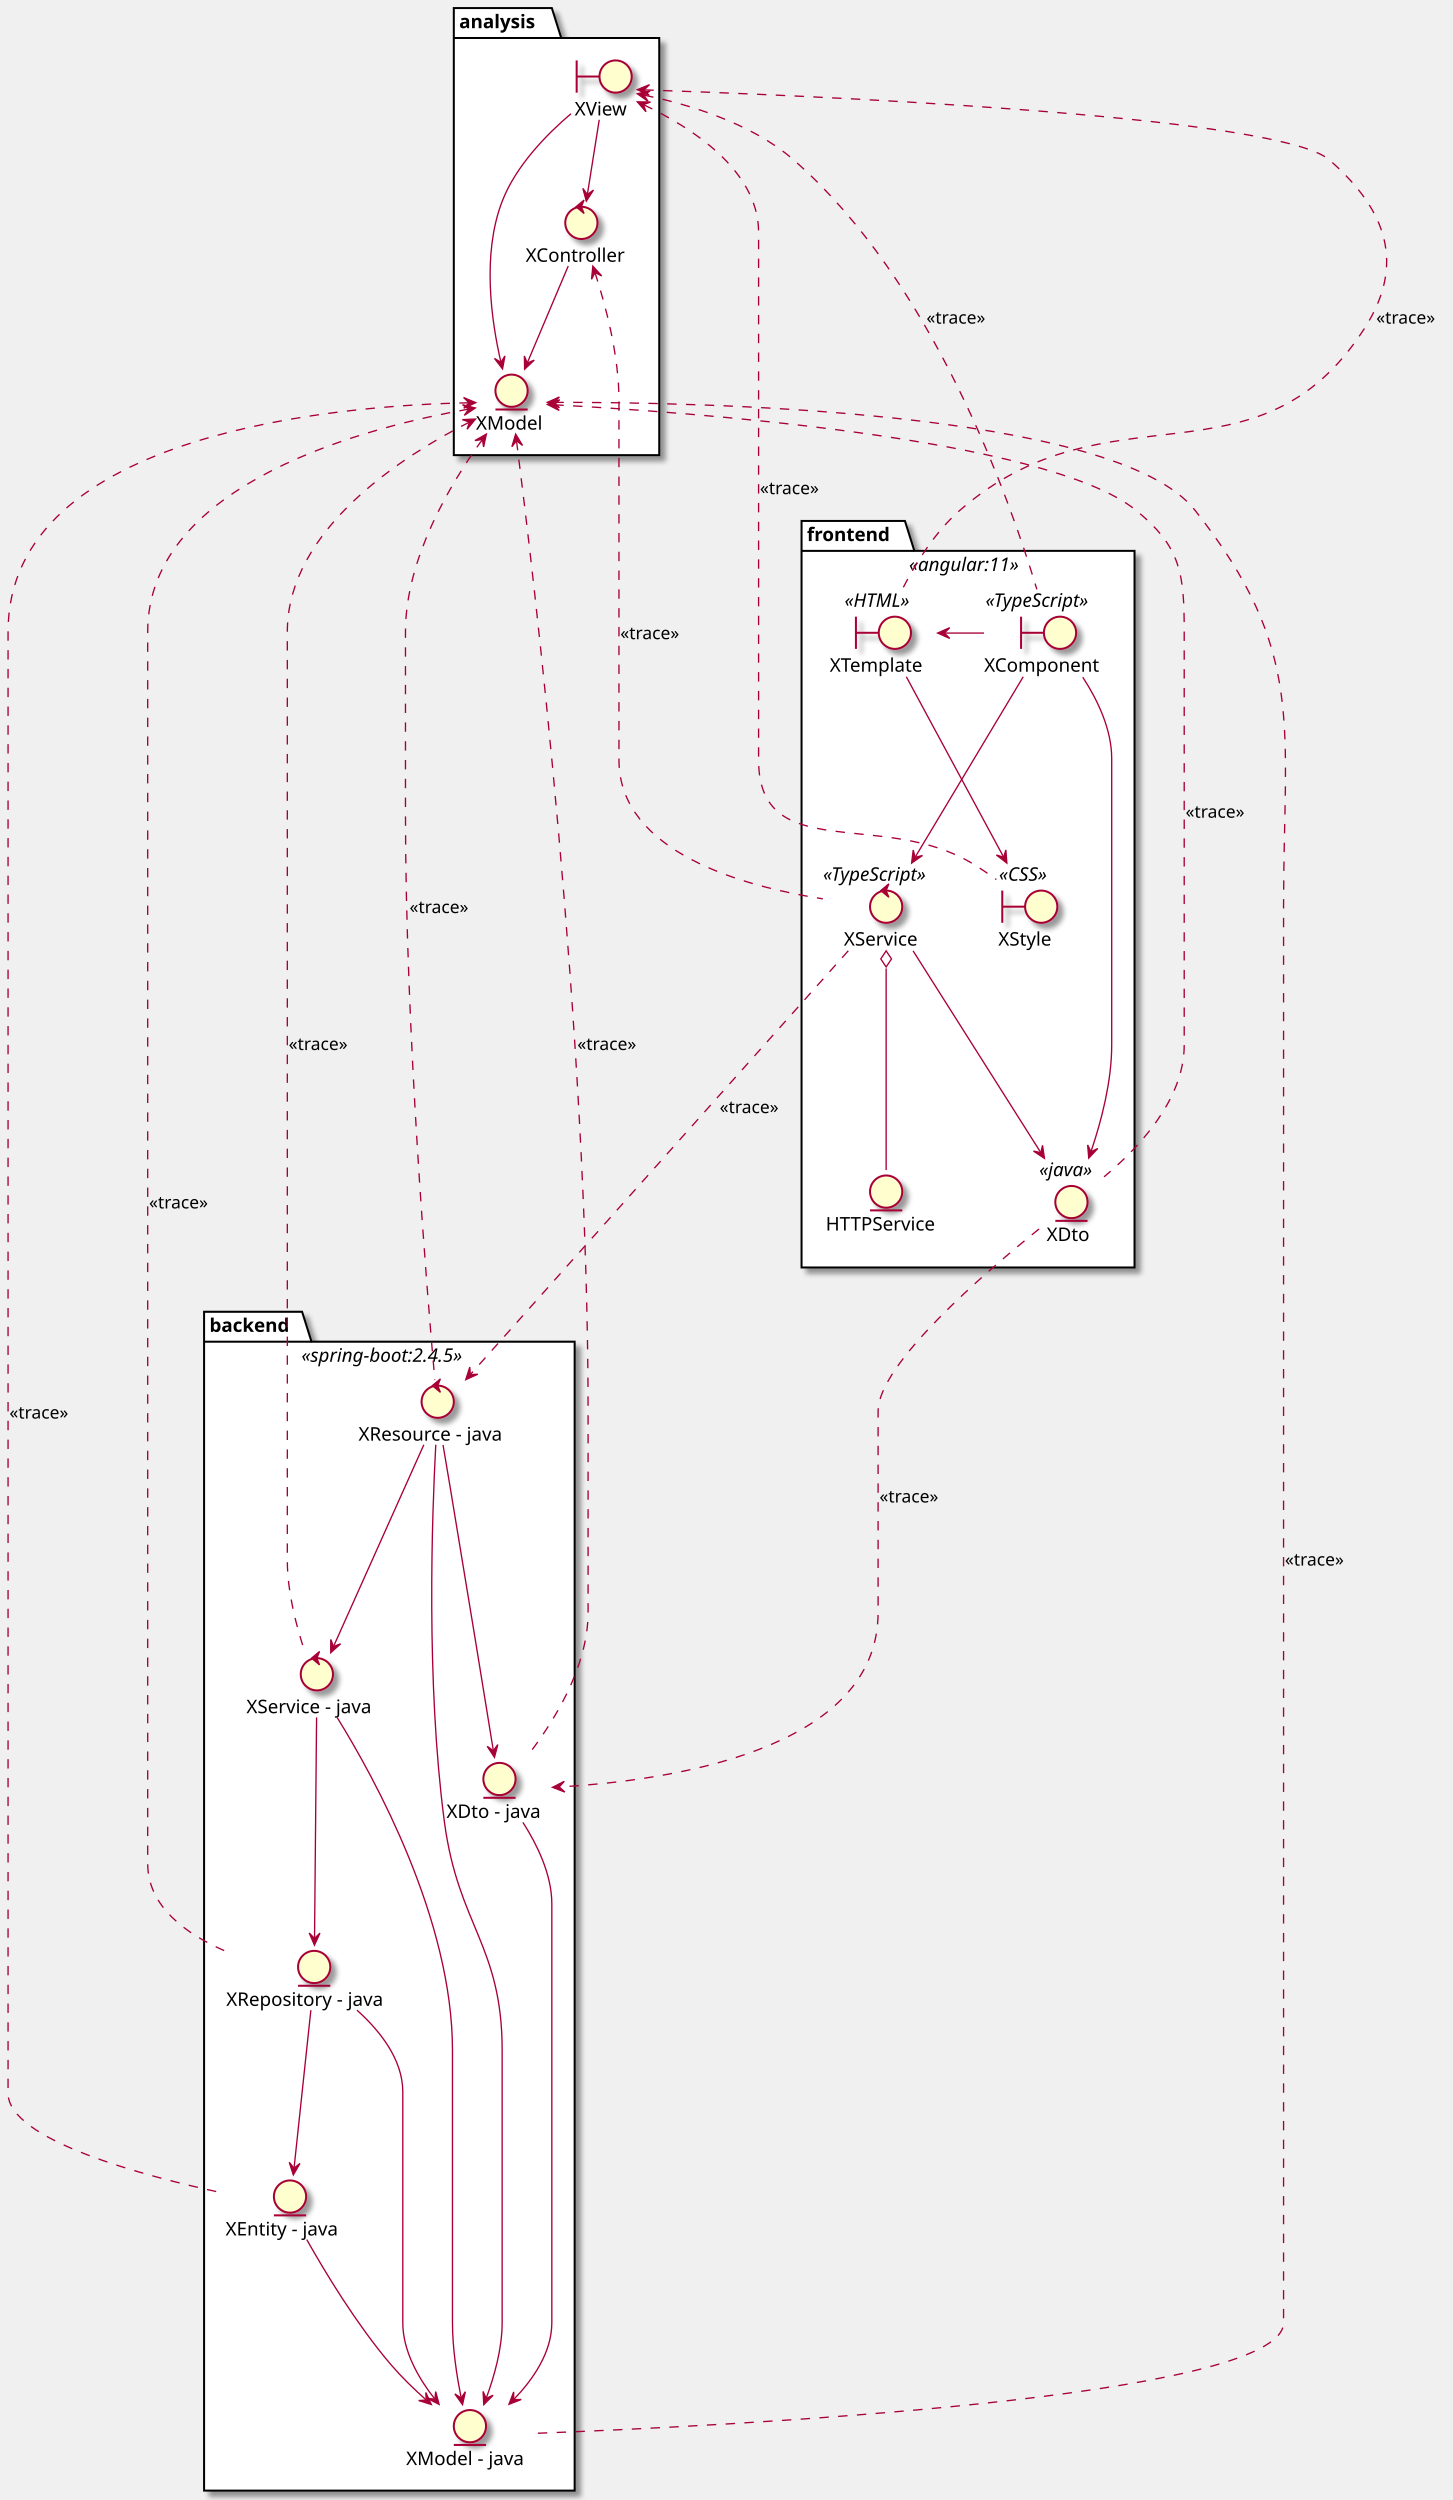
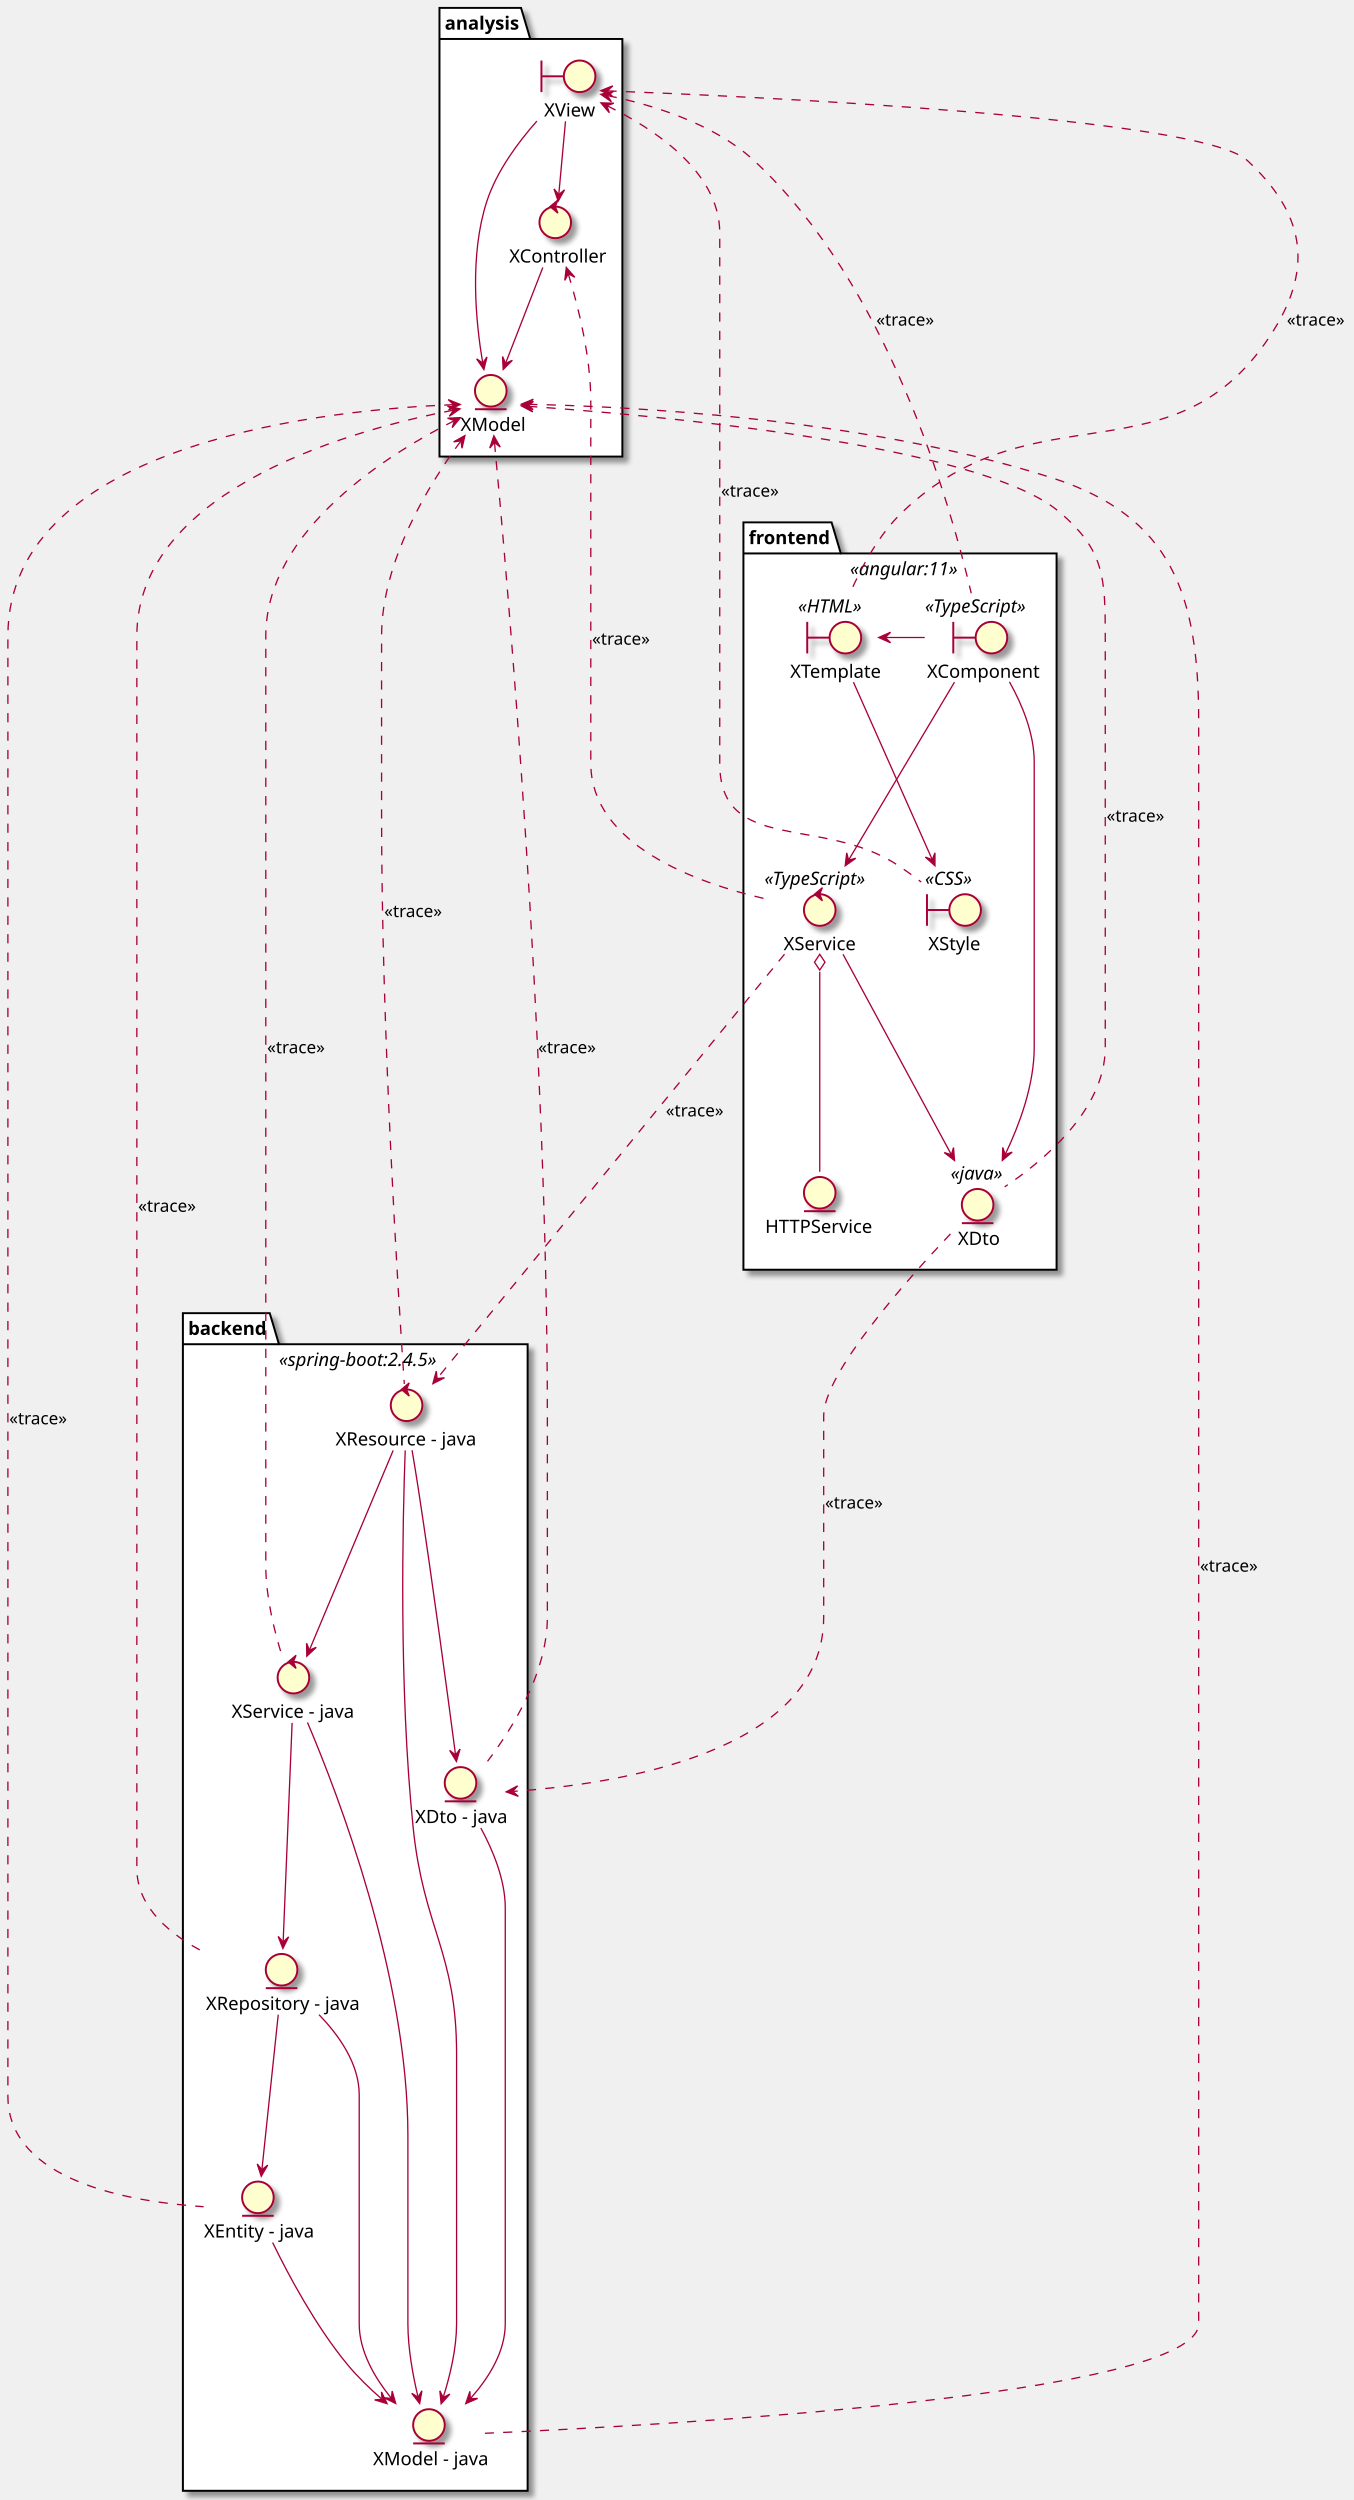
- <svg xmlns="http://www.w3.org/2000/svg" contentScriptType="application/ecmascript" contentStyleType="text/css" height="1862px" preserveAspectRatio="none" style="width:1082px;height:1862px;background:#FFFFFF;" version="1.1" viewBox="0 0 1082 1862" width="1082px" zoomAndPan="magnify">
+ <svg xmlns="http://www.w3.org/2000/svg" contentScriptType="application/ecmascript" contentStyleType="text/css" height="1900px" preserveAspectRatio="none" style="width:1029px;height:1900px;background:#FFFFFF;" version="1.1" viewBox="0 0 1029 1900" width="1029px" zoomAndPan="magnify">
  <defs>
-     <filter height="300%" id="fieg9h9jk3ybk" width="300%" x="-1" y="-1">
+     <filter height="300%" id="fv9eccgiybzzg" width="300%" x="-1" y="-1">
      <feGaussianBlur result="blurOut" stdDeviation="2.0" />
      <feColorMatrix in="blurOut" result="blurOut2" type="matrix" values="0 0 0 0 0 0 0 0 0 0 0 0 0 0 0 0 0 0 .4 0" />
      <feOffset dx="4.0" dy="4.0" in="blurOut2" result="blurOut3" />
      <feBlend in="SourceGraphic" in2="blurOut3" mode="normal" />
    </filter>
  </defs>
  <g>
-     <polygon fill="#FFFFFF" filter="url(#fieg9h9jk3ybk)" points="597,388,674,388,681,410.297,845,410.297,845,944,597,944,597,388" style="stroke:#000000;stroke-width:1.5;" />
-     <line style="stroke:#000000;stroke-width:1.5;" x1="597" x2="681" y1="410.297" y2="410.297" />
-     <text fill="#000000" font-family="sans-serif" font-size="14" font-weight="bold" lengthAdjust="spacing" textLength="71" x="601" y="402.995">frontend</text>
-     <text fill="#000000" font-family="sans-serif" font-size="14" font-style="italic" lengthAdjust="spacing" textLength="96" x="677" y="425.292">«angular:11»</text>
-     <polygon fill="#FFFFFF" filter="url(#fieg9h9jk3ybk)" points="338,6,411,6,418,28.297,491,28.297,491,339,338,339,338,6" style="stroke:#000000;stroke-width:1.5;" />
-     <line style="stroke:#000000;stroke-width:1.5;" x1="338" x2="418" y1="28.297" y2="28.297" />
-     <text fill="#000000" font-family="sans-serif" font-size="14" font-weight="bold" lengthAdjust="spacing" textLength="67" x="342" y="20.995">analysis</text>
-     <polygon fill="#FFFFFF" filter="url(#fieg9h9jk3ybk)" points="152,977,225,977,232,999.297,428,999.297,428,1855,152,1855,152,977" style="stroke:#000000;stroke-width:1.5;" />
-     <line style="stroke:#000000;stroke-width:1.5;" x1="152" x2="232" y1="999.297" y2="999.297" />
-     <text fill="#000000" font-family="sans-serif" font-size="14" font-weight="bold" lengthAdjust="spacing" textLength="67" x="156" y="991.995">backend</text>
-     <text fill="#000000" font-family="sans-serif" font-size="14" font-style="italic" lengthAdjust="spacing" textLength="139" x="224.5" y="1014.292">«spring-boot:2.4.5»</text>
-     <path d="M637.5,459.297 L637.5,483.297 M637.5,471.297 L654.5,471.297 " fill="none" filter="url(#fieg9h9jk3ybk)" style="stroke:#A80036;stroke-width:1.5;" />
-     <ellipse cx="666.5" cy="471.297" fill="#FEFECE" filter="url(#fieg9h9jk3ybk)" rx="12" ry="12" style="stroke:#A80036;stroke-width:1.5;" />
-     <text fill="#000000" font-family="sans-serif" font-size="14" lengthAdjust="spacing" textLength="80" x="618" y="500.292">XTemplate</text>
-     <text fill="#000000" font-family="sans-serif" font-size="14" font-style="italic" lengthAdjust="spacing" textLength="58" x="629" y="451.995">«HTML»</text>
-     <path d="M760.5,459.297 L760.5,483.297 M760.5,471.297 L777.5,471.297 " fill="none" filter="url(#fieg9h9jk3ybk)" style="stroke:#A80036;stroke-width:1.5;" />
-     <ellipse cx="789.5" cy="471.297" fill="#FEFECE" filter="url(#fieg9h9jk3ybk)" rx="12" ry="12" style="stroke:#A80036;stroke-width:1.5;" />
-     <text fill="#000000" font-family="sans-serif" font-size="14" lengthAdjust="spacing" textLength="96" x="733" y="500.292">XComponent</text>
-     <text fill="#000000" font-family="sans-serif" font-size="14" font-style="italic" lengthAdjust="spacing" textLength="94" x="734" y="451.995">«TypeScript»</text>
-     <path d="M746.5,663.297 L746.5,687.297 M746.5,675.297 L763.5,675.297 " fill="none" filter="url(#fieg9h9jk3ybk)" style="stroke:#A80036;stroke-width:1.5;" />
-     <ellipse cx="775.5" cy="675.297" fill="#FEFECE" filter="url(#fieg9h9jk3ybk)" rx="12" ry="12" style="stroke:#A80036;stroke-width:1.5;" />
-     <text fill="#000000" font-family="sans-serif" font-size="14" lengthAdjust="spacing" textLength="47" x="743.5" y="704.292">XStyle</text>
-     <text fill="#000000" font-family="sans-serif" font-size="14" font-style="italic" lengthAdjust="spacing" textLength="46" x="744" y="655.995">«CSS»</text>
-     <ellipse cx="660" cy="675.297" fill="#FEFECE" filter="url(#fieg9h9jk3ybk)" rx="12" ry="12" style="stroke:#A80036;stroke-width:1.5;" />
-     <polygon fill="#A80036" points="656,663.297,662,658.297,660,663.297,662,668.297,656,663.297" style="stroke:#A80036;stroke-width:1.0;" />
-     <text fill="#000000" font-family="sans-serif" font-size="14" lengthAdjust="spacing" textLength="63" x="628.5" y="704.292">XService</text>
-     <text fill="#000000" font-family="sans-serif" font-size="14" font-style="italic" lengthAdjust="spacing" textLength="94" x="613" y="655.995">«TypeScript»</text>
-     <ellipse cx="660" cy="887.5" fill="#FEFECE" filter="url(#fieg9h9jk3ybk)" rx="12" ry="12" style="stroke:#A80036;stroke-width:1.5;" />
-     <line style="stroke:#A80036;stroke-width:1.5;" x1="648" x2="672" y1="901.5" y2="901.5" />
-     <text fill="#000000" font-family="sans-serif" font-size="14" lengthAdjust="spacing" textLength="90" x="615" y="916.495">HTTPService</text>
-     <ellipse cx="798" cy="895.297" fill="#FEFECE" filter="url(#fieg9h9jk3ybk)" rx="12" ry="12" style="stroke:#A80036;stroke-width:1.5;" />
-     <line style="stroke:#A80036;stroke-width:1.5;" x1="786" x2="810" y1="909.297" y2="909.297" />
-     <text fill="#000000" font-family="sans-serif" font-size="14" lengthAdjust="spacing" textLength="37" x="779.5" y="924.292">XDto</text>
-     <text fill="#000000" font-family="sans-serif" font-size="14" font-style="italic" lengthAdjust="spacing" textLength="48" x="774" y="875.995">«java»</text>
-     <path d="M429.5,45 L429.5,69 M429.5,57 L446.5,57 " fill="none" filter="url(#fieg9h9jk3ybk)" style="stroke:#A80036;stroke-width:1.5;" />
-     <ellipse cx="458.5" cy="57" fill="#FEFECE" filter="url(#fieg9h9jk3ybk)" rx="12" ry="12" style="stroke:#A80036;stroke-width:1.5;" />
-     <text fill="#000000" font-family="sans-serif" font-size="14" lengthAdjust="spacing" textLength="44" x="428" y="85.995">XView</text>
-     <ellipse cx="433" cy="166" fill="#FEFECE" filter="url(#fieg9h9jk3ybk)" rx="12" ry="12" style="stroke:#A80036;stroke-width:1.5;" />
-     <polygon fill="#A80036" points="429,154,435,149,433,154,435,159,429,154" style="stroke:#A80036;stroke-width:1.0;" />
-     <text fill="#000000" font-family="sans-serif" font-size="14" lengthAdjust="spacing" textLength="83" x="391.5" y="194.995">XController</text>
-     <ellipse cx="381" cy="291" fill="#FEFECE" filter="url(#fieg9h9jk3ybk)" rx="12" ry="12" style="stroke:#A80036;stroke-width:1.5;" />
-     <line style="stroke:#A80036;stroke-width:1.5;" x1="369" x2="393" y1="305" y2="305" />
-     <text fill="#000000" font-family="sans-serif" font-size="14" lengthAdjust="spacing" textLength="53" x="354.5" y="319.995">XModel</text>
-     <ellipse cx="236" cy="1247" fill="#FEFECE" filter="url(#fieg9h9jk3ybk)" rx="12" ry="12" style="stroke:#A80036;stroke-width:1.5;" />
-     <polygon fill="#A80036" points="232,1235,238,1230,236,1235,238,1240,232,1235" style="stroke:#A80036;stroke-width:1.0;" />
-     <text fill="#000000" font-family="sans-serif" font-size="14" lengthAdjust="spacing" textLength="105" x="183.5" y="1275.995">XService - java</text>
-     <ellipse cx="326" cy="1044" fill="#FEFECE" filter="url(#fieg9h9jk3ybk)" rx="12" ry="12" style="stroke:#A80036;stroke-width:1.5;" />
-     <polygon fill="#A80036" points="322,1032,328,1027,326,1032,328,1037,322,1032" style="stroke:#A80036;stroke-width:1.0;" />
-     <text fill="#000000" font-family="sans-serif" font-size="14" lengthAdjust="spacing" textLength="118" x="267" y="1072.995">XResource - java</text>
-     <ellipse cx="234" cy="1465" fill="#FEFECE" filter="url(#fieg9h9jk3ybk)" rx="12" ry="12" style="stroke:#A80036;stroke-width:1.5;" />
-     <line style="stroke:#A80036;stroke-width:1.5;" x1="222" x2="246" y1="1479" y2="1479" />
-     <text fill="#000000" font-family="sans-serif" font-size="14" lengthAdjust="spacing" textLength="131" x="168.5" y="1493.995">XRepository - java</text>
-     <ellipse cx="216" cy="1636" fill="#FEFECE" filter="url(#fieg9h9jk3ybk)" rx="12" ry="12" style="stroke:#A80036;stroke-width:1.5;" />
-     <line style="stroke:#A80036;stroke-width:1.5;" x1="204" x2="228" y1="1650" y2="1650" />
-     <text fill="#000000" font-family="sans-serif" font-size="14" lengthAdjust="spacing" textLength="96" x="168" y="1664.995">XEntity - java</text>
-     <ellipse cx="372" cy="1325" fill="#FEFECE" filter="url(#fieg9h9jk3ybk)" rx="12" ry="12" style="stroke:#A80036;stroke-width:1.5;" />
-     <line style="stroke:#A80036;stroke-width:1.5;" x1="360" x2="384" y1="1339" y2="1339" />
-     <text fill="#000000" font-family="sans-serif" font-size="14" lengthAdjust="spacing" textLength="79" x="332.5" y="1353.995">XDto - java</text>
-     <ellipse cx="350" cy="1807" fill="#FEFECE" filter="url(#fieg9h9jk3ybk)" rx="12" ry="12" style="stroke:#A80036;stroke-width:1.5;" />
-     <line style="stroke:#A80036;stroke-width:1.5;" x1="338" x2="362" y1="1821" y2="1821" />
-     <text fill="#000000" font-family="sans-serif" font-size="14" lengthAdjust="spacing" textLength="95" x="302.5" y="1835.995">XModel - java</text>
-     <path d="M703.487,471.5 C713.291,471.5 723.096,471.5 732.901,471.5 " fill="none" id="XTemplate-backto-XComponent" style="stroke:#A80036;stroke-width:1.0;" />
-     <polygon fill="#A80036" points="698.359,471.5,707.359,475.5,703.359,471.5,707.359,467.5,698.359,471.5" style="stroke:#A80036;stroke-width:1.0;" />
-     <path d="M675.031,504.06 C694.651,540.42 726.828,600.05 747.453,638.27 " fill="none" id="XTemplate-to-XStyle" style="stroke:#A80036;stroke-width:1.0;" />
-     <polygon fill="#A80036" points="749.909,642.83,749.16,633.01,747.537,638.429,742.118,636.805,749.909,642.83" style="stroke:#A80036;stroke-width:1.0;" />
-     <path d="M762.094,504.06 C740.314,540.42 704.595,600.05 681.699,638.27 " fill="none" id="XComponent-to-XService" style="stroke:#A80036;stroke-width:1.0;" />
-     <polygon fill="#A80036" points="678.973,642.83,687.032,637.168,681.544,638.542,680.171,633.054,678.973,642.83" style="stroke:#A80036;stroke-width:1.0;" />
-     <path d="M806.426,504.36 C817.5,521.35 828,543.2 828,565 C828,565 828,565 828,778.5 C828,805.57 820.245,835.1 812.621,857.59 " fill="none" id="XComponent-to-XDto" style="stroke:#A80036;stroke-width:1.0;" />
-     <polygon fill="#A80036" points="810.897,862.57,817.631,855.383,812.539,857.847,810.075,852.755,810.897,862.57" style="stroke:#A80036;stroke-width:1.0;" />
-     <path d="M660,721.26 C660,766.88 660,835.86 660,871.447 " fill="none" id="XService-backto-HTTPService" style="stroke:#A80036;stroke-width:1.0;" />
-     <polygon fill="#FFFFFF" points="660,708.2,656,714.2,660,720.2,664,714.2,660,708.2" style="stroke:#A80036;stroke-width:1.0;" />
-     <path d="M680.066,708.2 C705.31,748.08 748.558,816.4 775.079,858.29 " fill="none" id="XService-to-XDto" style="stroke:#A80036;stroke-width:1.0;" />
-     <polygon fill="#A80036" points="777.909,862.76,776.481,853.015,775.237,858.534,769.719,857.29,777.909,862.76" style="stroke:#A80036;stroke-width:1.0;" />
-     <path d="M446.311,89.22 C443.727,105.48 440.258,127.32 437.51,144.62 " fill="none" id="XView-to-XController" style="stroke:#A80036;stroke-width:1.0;" />
-     <polygon fill="#A80036" points="436.682,149.83,442.023,141.555,437.454,144.89,434.119,140.321,436.682,149.83" style="stroke:#A80036;stroke-width:1.0;" />
-     <path d="M425.308,84.67 C407.272,99.98 384.251,123.39 374,150 C358.834,189.37 365.974,239.04 373.063,269.65 " fill="none" id="XView-to-XModel" style="stroke:#A80036;stroke-width:1.0;" />
-     <polygon fill="#A80036" points="374.289,274.77,376.07,265.084,373.118,269.909,368.293,266.957,374.289,274.77" style="stroke:#A80036;stroke-width:1.0;" />
-     <path d="M423.219,198.14 C414.576,218.58 401.952,248.44 392.76,270.18 " fill="none" id="XController-to-XModel" style="stroke:#A80036;stroke-width:1.0;" />
-     <polygon fill="#A80036" points="390.737,274.97,397.921,268.232,392.68,270.363,390.55,265.123,390.737,274.97" style="stroke:#A80036;stroke-width:1.0;" />
-     <path d="M235.786,1279.116 C235.417,1318.961 234.663,1400.449 234.262,1443.651 " fill="none" id="XServiceJava-to-XRepositoryJava" style="stroke:#A80036;stroke-width:1.0;" />
-     <polygon fill="#A80036" points="234.216,1448.724,238.298,1439.761,234.262,1443.724,230.298,1439.688,234.216,1448.724" style="stroke:#A80036;stroke-width:1.0;" />
-     <path d="M251.121,1279.199 C279.296,1324.732 337,1429.844 337,1527 C337,1527 337,1527 337,1730 C337,1748.694 340.183,1769.456 343.399,1785.661 " fill="none" id="XServiceJava-to-XModelJava" style="stroke:#A80036;stroke-width:1.0;" />
-     <polygon fill="#A80036" points="344.487,1790.973,346.601,1781.354,343.484,1786.075,338.763,1782.958,344.487,1790.973" style="stroke:#A80036;stroke-width:1.0;" />
-     <path d="M231.535,1497.144 C228.272,1527.778 222.523,1581.755 219.008,1614.755 " fill="none" id="XRepositoryJava-to-XEntityJava" style="stroke:#A80036;stroke-width:1.0;" />
-     <polygon fill="#A80036" points="218.464,1619.865,223.395,1611.34,218.994,1614.893,215.441,1610.492,218.464,1619.865" style="stroke:#A80036;stroke-width:1.0;" />
-     <path d="M265.84,1497.146 C282.717,1512.278 300,1533.704 300,1558 C300,1558 300,1558 300,1730 C300,1750.942 311.617,1771.213 323.652,1786.592 " fill="none" id="XRepositoryJava-to-XModelJava" style="stroke:#A80036;stroke-width:1.0;" />
-     <polygon fill="#A80036" points="327.049,1790.797,324.504,1781.283,323.907,1786.908,318.281,1786.311,327.049,1790.797" style="stroke:#A80036;stroke-width:1.0;" />
-     <path d="M329.973,1076.214 C331.55,1085.478 333.373,1096.242 335,1106 C346.878,1177.225 360.525,1261.137 367.452,1303.887 " fill="none" id="XResourceJava-to-XDtoJava" style="stroke:#A80036;stroke-width:1.0;" />
-     <polygon fill="#A80036" points="368.263,1308.893,370.774,1299.37,367.464,1303.957,362.877,1300.647,368.263,1308.893" style="stroke:#A80036;stroke-width:1.0;" />
-     <path d="M315.676,1076.057 C299.038,1113.216 266.352,1186.213 248.45,1226.195 " fill="none" id="XResourceJava-to-XServiceJava" style="stroke:#A80036;stroke-width:1.0;" />
-     <polygon fill="#A80036" points="246.342,1230.903,253.671,1224.324,248.386,1226.34,246.37,1221.054,246.342,1230.903" style="stroke:#A80036;stroke-width:1.0;" />
-     <path d="M324.576,1076.015 C321.818,1126.935 317.165,1252.873 331,1357 C341.265,1434.256 374,1449.065 374,1527 C374,1527 374,1527 374,1730 C374,1749.243 368.105,1770.045 362.158,1786.133 " fill="none" id="XResourceJava-to-XModelJava" style="stroke:#A80036;stroke-width:1.0;" />
-     <polygon fill="#A80036" points="360.317,1790.968,367.258,1783.98,362.096,1786.295,359.781,1781.134,360.317,1790.968" style="stroke:#A80036;stroke-width:1.0;" />
-     <path d="M389.447,1357.299 C399.831,1373.464 411,1395.972 411,1418 C411,1418 411,1418 411,1730 C411,1751.932 397.217,1771.993 382.754,1787.007 " fill="none" id="XDtoJava-to-XModelJava" style="stroke:#A80036;stroke-width:1.0;" />
-     <polygon fill="#A80036" points="379.071,1790.713,388.252,1787.148,382.595,1787.166,382.577,1781.509,379.071,1790.713" style="stroke:#A80036;stroke-width:1.0;" />
-     <path d="M228.456,1668.031 C242.158,1692.368 265.626,1731.265 291,1761 C298.899,1770.256 308.375,1779.438 317.399,1787.493 " fill="none" id="XEntityJava-to-XModelJava" style="stroke:#A80036;stroke-width:1.0;" />
-     <polygon fill="#A80036" points="321.232,1790.874,317.125,1781.922,317.481,1787.568,311.836,1787.923,321.232,1790.874" style="stroke:#A80036;stroke-width:1.0;" />
-     <path d="M479.819,70.85 C510.741,77.22 558.96,91.05 591,119 C694.758,209.53 751.844,371 772.253,438.97 " fill="none" id="XView-backto-XComponent" style="stroke:#A80036;stroke-width:1.0;stroke-dasharray:7.0,7.0;" />
-     <polygon fill="#A80036" points="474.633,69.82,482.678,75.501,479.537,70.796,484.241,67.655,474.633,69.82" style="stroke:#A80036;stroke-width:1.0;" />
-     <text fill="#000000" font-family="sans-serif" font-size="13" lengthAdjust="spacing" textLength="49" x="690" y="241.067">«trace»</text>
-     <path d="M479.867,66.93 C587.52,70.57 951.341,85.28 990,119 C1033.09,156.58 1047.08,197 1016,245 C936.315,368.07 825.693,283.86 715,380 C696.495,396.07 681.919,419.63 672.14,438.68 " fill="none" id="XView-backto-XTemplate" style="stroke:#A80036;stroke-width:1.0;stroke-dasharray:7.0,7.0;" />
-     <polygon fill="#A80036" points="474.637,66.76,483.5,71.056,479.634,66.926,483.765,63.06,474.637,66.76" style="stroke:#A80036;stroke-width:1.0;" />
-     <text fill="#000000" font-family="sans-serif" font-size="13" lengthAdjust="spacing" textLength="49" x="1025" y="241.067">«trace»</text>
-     <path d="M479.564,78.11 C513.637,94.26 565,126.34 565,173 C565,173 565,173 565,566 C565,644.52 656.721,602.52 724,643 C730.026,646.63 736.265,650.87 742.057,655.06 " fill="none" id="XView-backto-XStyle" style="stroke:#A80036;stroke-width:1.0;stroke-dasharray:7.0,7.0;" />
-     <polygon fill="#A80036" points="474.67,75.84,481.157,83.251,479.207,77.94,484.518,75.991,474.67,75.84" style="stroke:#A80036;stroke-width:1.0;" />
-     <text fill="#000000" font-family="sans-serif" font-size="13" lengthAdjust="spacing" textLength="49" x="566" y="368.067">«trace»</text>
-     <path d="M443.128,202.98 C451.145,227.65 461,264.74 461,298 C461,298 461,298 461,566 C461,634.86 553.993,660.28 612.84,669.47 " fill="none" id="XController-backto-XService" style="stroke:#A80036;stroke-width:1.0;stroke-dasharray:7.0,7.0;" />
-     <polygon fill="#A80036" points="441.553,198.22,440.584,208.021,443.124,202.967,448.179,205.507,441.553,198.22" style="stroke:#A80036;stroke-width:1.0;" />
-     <text fill="#000000" font-family="sans-serif" font-size="13" lengthAdjust="spacing" textLength="49" x="462" y="476.067">«trace»</text>
-     <path d="M412.816,301.5 C506.481,306.52 778.868,325.57 846,380 C879.624,407.26 882,427.21 882,470.5 C882,470.5 882,470.5 882,778.5 C882,819.53 847.105,855.86 822.296,876.5 " fill="none" id="XModel-backto-XDto" style="stroke:#A80036;stroke-width:1.0;stroke-dasharray:7.0,7.0;" />
-     <polygon fill="#A80036" points="407.698,301.23,416.475,305.698,412.691,301.493,416.896,297.709,407.698,301.23" style="stroke:#A80036;stroke-width:1.0;" />
-     <text fill="#000000" font-family="sans-serif" font-size="13" lengthAdjust="spacing" textLength="49" x="883" y="609.067">«trace»</text>
-     <path d="M773.898,915.327 C732.904,948.293 654,1016.258 654,1051 C654,1051 654,1051 654,1201 C654,1304.401 496.127,1326.407 416.628,1330.933 " fill="none" id="XDto-to-XDtoJava" style="stroke:#A80036;stroke-width:1.0;stroke-dasharray:7.0,7.0;" />
-     <polygon fill="#A80036" points="411.508,1331.207,420.709,1334.72,416.501,1330.94,420.281,1326.732,411.508,1331.207" style="stroke:#A80036;stroke-width:1.0;" />
-     <text fill="#000000" font-family="sans-serif" font-size="13" lengthAdjust="spacing" textLength="49" x="655" y="1119.067">«trace»</text>
-     <path d="M349.032,304.72 C277.349,317.31 110,358.68 110,470.5 C110,470.5 110,470.5 110,1388 C110,1419.983 138.625,1440.624 168.369,1453.438 " fill="none" id="XModel-backto-XRepositoryJava" style="stroke:#A80036;stroke-width:1.0;stroke-dasharray:7.0,7.0;" />
-     <polygon fill="#A80036" points="354.025,303.87,344.478,301.45,349.097,304.716,345.831,309.334,354.025,303.87" style="stroke:#A80036;stroke-width:1.0;" />
-     <text fill="#000000" font-family="sans-serif" font-size="13" lengthAdjust="spacing" textLength="49" x="111" y="900.067">«trace»</text>
-     <path d="M359.196,327.46 C335.812,359.74 302,415.86 302,470.5 C302,470.5 302,470.5 302,605.5 C302,767.38 317.996,961.876 323.87,1027.834 " fill="none" id="XModel-backto-XResourceJava" style="stroke:#A80036;stroke-width:1.0;stroke-dasharray:7.0,7.0;" />
-     <polygon fill="#A80036" points="362.278,323.26,353.729,328.151,359.321,327.292,360.18,332.883,362.278,323.26" style="stroke:#A80036;stroke-width:1.0;" />
-     <text fill="#000000" font-family="sans-serif" font-size="13" lengthAdjust="spacing" textLength="49" x="305" y="680.067">«trace»</text>
-     <path d="M349.613,314.37 C301.242,338.92 214,393.83 214,470.5 C214,470.5 214,470.5 214,1162.5 C214,1186.19 221.058,1212.399 227.179,1230.672 " fill="none" id="XModel-backto-XServiceJava" style="stroke:#A80036;stroke-width:1.0;stroke-dasharray:7.0,7.0;" />
-     <polygon fill="#A80036" points="354.169,312.09,344.33,312.542,349.698,314.328,347.912,319.696,354.169,312.09" style="stroke:#A80036;stroke-width:1.0;" />
-     <text fill="#000000" font-family="sans-serif" font-size="13" lengthAdjust="spacing" textLength="49" x="215" y="782.067">«trace»</text>
-     <path d="M384.717,328.41 C397.371,427.67 438,768.39 438,1051 C438,1051 438,1051 438,1201 C438,1242.256 411.57,1283.756 392.161,1308.671 " fill="none" id="XModel-backto-XDtoJava" style="stroke:#A80036;stroke-width:1.0;stroke-dasharray:7.0,7.0;" />
-     <polygon fill="#A80036" points="384.065,323.31,381.228,332.741,384.694,328.27,389.165,331.736,384.065,323.31" style="stroke:#A80036;stroke-width:1.0;" />
-     <text fill="#000000" font-family="sans-serif" font-size="13" lengthAdjust="spacing" textLength="49" x="430" y="782.067">«trace»</text>
-     <path d="M349.112,299.99 C258.499,301.78 6,320.27 6,470.5 C6,470.5 6,470.5 6,1559 C6,1593.653 105.823,1620.452 167.822,1633.754 " fill="none" id="XModel-backto-XEntityJava" style="stroke:#A80036;stroke-width:1.0;stroke-dasharray:7.0,7.0;" />
-     <polygon fill="#A80036" points="354.332,299.9,345.266,296.052,349.333,299.984,345.401,304.051,354.332,299.9" style="stroke:#A80036;stroke-width:1.0;" />
-     <text fill="#000000" font-family="sans-serif" font-size="13" lengthAdjust="spacing" textLength="49" x="7" y="1056.567">«trace»</text>
-     <path d="M631.811,708.11 C567.51,780.21 410.895,955.81 350.404,1023.637 " fill="none" id="XService-to-XResourceJava" style="stroke:#A80036;stroke-width:1.0;stroke-dasharray:7.0,7.0;" />
-     <polygon fill="#A80036" points="346.905,1027.561,355.881,1023.508,350.233,1023.83,349.911,1018.182,346.905,1027.561" style="stroke:#A80036;stroke-width:1.0;" />
-     <text fill="#000000" font-family="sans-serif" font-size="13" lengthAdjust="spacing" textLength="49" x="536" y="829.067">«trace»</text>
-     <path d="M412.931,299.68 C515.097,299.44 830.753,304.87 890,380 C973.059,485.33 956,540.36 956,674.5 C956,674.5 956,674.5 956,1730 C956,1786.294 540.411,1806.957 397.552,1812.398 " fill="none" id="XModel-backto-XModelJava" style="stroke:#A80036;stroke-width:1.0;stroke-dasharray:7.0,7.0;" />
-     <polygon fill="#A80036" points="407.655,299.7,416.669,303.669,412.655,299.683,416.641,295.669,407.655,299.7" style="stroke:#A80036;stroke-width:1.0;" />
-     <text fill="#000000" font-family="sans-serif" font-size="13" lengthAdjust="spacing" textLength="49" x="957" y="1166.067">«trace»</text>
+     <polygon fill="#FFFFFF" filter="url(#fv9eccgiybzzg)" points="565,397,632,397,639,420.609,803,420.609,803,965,565,965,565,397" style="stroke:#000000;stroke-width:1.5;" />
+     <line style="stroke:#000000;stroke-width:1.5;" x1="565" x2="639" y1="420.609" y2="420.609" />
+     <text fill="#000000" font-family="sans-serif" font-size="14" font-weight="bold" lengthAdjust="spacing" textLength="61" x="569" y="413.533">frontend</text>
+     <text fill="#000000" font-family="sans-serif" font-size="14" font-style="italic" lengthAdjust="spacing" textLength="84" x="646" y="437.143">«angular:11»</text>
+     <polygon fill="#FFFFFF" filter="url(#fv9eccgiybzzg)" points="334,6,396,6,403,29.609,473,29.609,473,347,334,347,334,6" style="stroke:#000000;stroke-width:1.5;" />
+     <line style="stroke:#000000;stroke-width:1.5;" x1="334" x2="403" y1="29.609" y2="29.609" />
+     <text fill="#000000" font-family="sans-serif" font-size="14" font-weight="bold" lengthAdjust="spacing" textLength="56" x="338" y="22.533">analysis</text>
+     <polygon fill="#FFFFFF" filter="url(#fv9eccgiybzzg)" points="139,998,205,998,212,1021.609,401,1021.609,401,1893,139,1893,139,998" style="stroke:#000000;stroke-width:1.5;" />
+     <line style="stroke:#000000;stroke-width:1.5;" x1="139" x2="212" y1="1021.609" y2="1021.609" />
+     <text fill="#000000" font-family="sans-serif" font-size="14" font-weight="bold" lengthAdjust="spacing" textLength="60" x="143" y="1014.533">backend</text>
+     <text fill="#000000" font-family="sans-serif" font-size="14" font-style="italic" lengthAdjust="spacing" textLength="124" x="212" y="1038.143">«spring-boot:2.4.5»</text>
+     <path d="M613.5,472.609 L613.5,496.609 M613.5,484.609 L630.5,484.609 " fill="none" filter="url(#fv9eccgiybzzg)" style="stroke:#A80036;stroke-width:1.5;" />
+     <ellipse cx="642.5" cy="484.609" fill="#FEFECE" filter="url(#fv9eccgiybzzg)" rx="12" ry="12" style="stroke:#A80036;stroke-width:1.5;" />
+     <text fill="#000000" font-family="sans-serif" font-size="14" lengthAdjust="spacing" textLength="67" x="600.5" y="515.143">XTemplate</text>
+     <text fill="#000000" font-family="sans-serif" font-size="14" font-style="italic" lengthAdjust="spacing" textLength="55" x="606.5" y="465.533">«HTML»</text>
+     <path d="M724.5,472.609 L724.5,496.609 M724.5,484.609 L741.5,484.609 " fill="none" filter="url(#fv9eccgiybzzg)" style="stroke:#A80036;stroke-width:1.5;" />
+     <ellipse cx="753.5" cy="484.609" fill="#FEFECE" filter="url(#fv9eccgiybzzg)" rx="12" ry="12" style="stroke:#A80036;stroke-width:1.5;" />
+     <text fill="#000000" font-family="sans-serif" font-size="14" lengthAdjust="spacing" textLength="81" x="704.5" y="515.143">XComponent</text>
+     <text fill="#000000" font-family="sans-serif" font-size="14" font-style="italic" lengthAdjust="spacing" textLength="84" x="703" y="465.533">«TypeScript»</text>
+     <path d="M704.5,679.609 L704.5,703.609 M704.5,691.609 L721.5,691.609 " fill="none" filter="url(#fv9eccgiybzzg)" style="stroke:#A80036;stroke-width:1.5;" />
+     <ellipse cx="733.5" cy="691.609" fill="#FEFECE" filter="url(#fv9eccgiybzzg)" rx="12" ry="12" style="stroke:#A80036;stroke-width:1.5;" />
+     <text fill="#000000" font-family="sans-serif" font-size="14" lengthAdjust="spacing" textLength="39" x="705.5" y="722.143">XStyle</text>
+     <text fill="#000000" font-family="sans-serif" font-size="14" font-style="italic" lengthAdjust="spacing" textLength="44" x="703" y="672.533">«CSS»</text>
+     <ellipse cx="623" cy="691.609" fill="#FEFECE" filter="url(#fv9eccgiybzzg)" rx="12" ry="12" style="stroke:#A80036;stroke-width:1.5;" />
+     <polygon fill="#A80036" points="619,679.609,625,674.609,623,679.609,625,684.609,619,679.609" style="stroke:#A80036;stroke-width:1.0;" />
+     <text fill="#000000" font-family="sans-serif" font-size="14" lengthAdjust="spacing" textLength="55" x="595.5" y="722.143">XService</text>
+     <text fill="#000000" font-family="sans-serif" font-size="14" font-style="italic" lengthAdjust="spacing" textLength="84" x="581" y="672.533">«TypeScript»</text>
+     <ellipse cx="623" cy="906.5" fill="#FEFECE" filter="url(#fv9eccgiybzzg)" rx="12" ry="12" style="stroke:#A80036;stroke-width:1.5;" />
+     <line style="stroke:#A80036;stroke-width:1.5;" x1="611" x2="635" y1="920.5" y2="920.5" />
+     <text fill="#000000" font-family="sans-serif" font-size="14" lengthAdjust="spacing" textLength="83" x="581.5" y="937.033">HTTPService</text>
+     <ellipse cx="743" cy="915.609" fill="#FEFECE" filter="url(#fv9eccgiybzzg)" rx="12" ry="12" style="stroke:#A80036;stroke-width:1.5;" />
+     <line style="stroke:#A80036;stroke-width:1.5;" x1="731" x2="755" y1="929.609" y2="929.609" />
+     <text fill="#000000" font-family="sans-serif" font-size="14" lengthAdjust="spacing" textLength="30" x="728" y="946.143">XDto</text>
+     <text fill="#000000" font-family="sans-serif" font-size="14" font-style="italic" lengthAdjust="spacing" textLength="41" x="722.5" y="896.533">«java»</text>
+     <path d="M411.5,46 L411.5,70 M411.5,58 L428.5,58 " fill="none" filter="url(#fv9eccgiybzzg)" style="stroke:#A80036;stroke-width:1.5;" />
+     <ellipse cx="440.5" cy="58" fill="#FEFECE" filter="url(#fv9eccgiybzzg)" rx="12" ry="12" style="stroke:#A80036;stroke-width:1.5;" />
+     <text fill="#000000" font-family="sans-serif" font-size="14" lengthAdjust="spacing" textLength="37" x="413.5" y="88.533">XView</text>
+     <ellipse cx="422" cy="169" fill="#FEFECE" filter="url(#fv9eccgiybzzg)" rx="12" ry="12" style="stroke:#A80036;stroke-width:1.5;" />
+     <polygon fill="#A80036" points="418,157,424,152,422,157,424,162,418,157" style="stroke:#A80036;stroke-width:1.0;" />
+     <text fill="#000000" font-family="sans-serif" font-size="14" lengthAdjust="spacing" textLength="70" x="387" y="199.533">XController</text>
+     <ellipse cx="373" cy="297" fill="#FEFECE" filter="url(#fv9eccgiybzzg)" rx="12" ry="12" style="stroke:#A80036;stroke-width:1.5;" />
+     <line style="stroke:#A80036;stroke-width:1.5;" x1="361" x2="385" y1="311" y2="311" />
+     <text fill="#000000" font-family="sans-serif" font-size="14" lengthAdjust="spacing" textLength="46" x="350" y="327.533">XModel</text>
+     <ellipse cx="223" cy="1275" fill="#FEFECE" filter="url(#fv9eccgiybzzg)" rx="12" ry="12" style="stroke:#A80036;stroke-width:1.5;" />
+     <polygon fill="#A80036" points="219,1263,225,1258,223,1263,225,1268,219,1263" style="stroke:#A80036;stroke-width:1.0;" />
+     <text fill="#000000" font-family="sans-serif" font-size="14" lengthAdjust="spacing" textLength="94" x="176" y="1305.533">XService - java</text>
+     <ellipse cx="309" cy="1068" fill="#FEFECE" filter="url(#fv9eccgiybzzg)" rx="12" ry="12" style="stroke:#A80036;stroke-width:1.5;" />
+     <polygon fill="#A80036" points="305,1056,311,1051,309,1056,311,1061,305,1056" style="stroke:#A80036;stroke-width:1.0;" />
+     <text fill="#000000" font-family="sans-serif" font-size="14" lengthAdjust="spacing" textLength="108" x="255" y="1098.533">XResource - java</text>
+     <ellipse cx="214" cy="1497" fill="#FEFECE" filter="url(#fv9eccgiybzzg)" rx="12" ry="12" style="stroke:#A80036;stroke-width:1.5;" />
+     <line style="stroke:#A80036;stroke-width:1.5;" x1="202" x2="226" y1="1511" y2="1511" />
+     <text fill="#000000" font-family="sans-serif" font-size="14" lengthAdjust="spacing" textLength="115" x="156.5" y="1527.533">XRepository - java</text>
+     <ellipse cx="196" cy="1670" fill="#FEFECE" filter="url(#fv9eccgiybzzg)" rx="12" ry="12" style="stroke:#A80036;stroke-width:1.5;" />
+     <line style="stroke:#A80036;stroke-width:1.5;" x1="184" x2="208" y1="1684" y2="1684" />
+     <text fill="#000000" font-family="sans-serif" font-size="14" lengthAdjust="spacing" textLength="82" x="155" y="1700.533">XEntity - java</text>
+     <ellipse cx="350" cy="1355" fill="#FEFECE" filter="url(#fv9eccgiybzzg)" rx="12" ry="12" style="stroke:#A80036;stroke-width:1.5;" />
+     <line style="stroke:#A80036;stroke-width:1.5;" x1="338" x2="362" y1="1369" y2="1369" />
+     <text fill="#000000" font-family="sans-serif" font-size="14" lengthAdjust="spacing" textLength="69" x="315.5" y="1385.533">XDto - java</text>
+     <ellipse cx="326" cy="1843" fill="#FEFECE" filter="url(#fv9eccgiybzzg)" rx="12" ry="12" style="stroke:#A80036;stroke-width:1.5;" />
+     <line style="stroke:#A80036;stroke-width:1.5;" x1="314" x2="338" y1="1857" y2="1857" />
+     <text fill="#000000" font-family="sans-serif" font-size="14" lengthAdjust="spacing" textLength="85" x="283.5" y="1873.533">XModel - java</text>
+     <path d="M673.01,484.5 C682.94,484.5 692.87,484.5 702.79,484.5 " fill="none" id="XTemplate-backto-XComponent" style="stroke:#A80036;stroke-width:1.0;" />
+     <polygon fill="#A80036" points="667.82,484.5,676.82,488.5,672.82,484.5,676.82,480.5,667.82,484.5" style="stroke:#A80036;stroke-width:1.0;" />
+     <path d="M648.62,518.44 C664.99,555.31 691.45,614.91 708.53,653.4 " fill="none" id="XTemplate-to-XStyle" style="stroke:#A80036;stroke-width:1.0;" />
+     <polygon fill="#A80036" points="710.57,657.98,710.576,648.131,708.542,653.41,703.263,651.376,710.57,657.98" style="stroke:#A80036;stroke-width:1.0;" />
+     <path d="M725.4,518.44 C703.46,555.31 667.98,614.91 645.08,653.4 " fill="none" id="XComponent-to-XService" style="stroke:#A80036;stroke-width:1.0;" />
+     <polygon fill="#A80036" points="642.35,657.98,650.388,652.289,644.906,653.683,643.512,648.2,642.35,657.98" style="stroke:#A80036;stroke-width:1.0;" />
+     <path d="M767.18,518.19 C776.84,535.49 786,557.55 786,579 C786,579 786,579 786,796 C786,824.4 774.95,854.46 764.05,877.19 " fill="none" id="XComponent-to-XDto" style="stroke:#A80036;stroke-width:1.0;" />
+     <polygon fill="#A80036" points="761.74,881.93,769.286,875.601,763.936,877.438,762.099,872.088,761.74,881.93" style="stroke:#A80036;stroke-width:1.0;" />
+     <path d="M623,738.51 C623,784.75 623,854.22 623,890.5 " fill="none" id="XService-backto-HTTPService" style="stroke:#A80036;stroke-width:1.0;" />
+     <polygon fill="#FFFFFF" points="623,725.26,619,731.26,623,737.26,627,731.26,623,725.26" style="stroke:#A80036;stroke-width:1.0;" />
+     <path d="M640.71,725.26 C662.66,765.87 699.98,834.92 722.96,877.43 " fill="none" id="XService-to-XDto" style="stroke:#A80036;stroke-width:1.0;" />
+     <polygon fill="#A80036" points="725.42,881.97,724.671,872.15,723.048,877.569,717.629,875.945,725.42,881.97" style="stroke:#A80036;stroke-width:1.0;" />
+     <path d="M429.78,92.19 C428.28,108.56 426.29,130.28 424.69,147.64 " fill="none" id="XView-to-XController" style="stroke:#A80036;stroke-width:1.0;" />
+     <polygon fill="#A80036" points="424.21,152.88,429.017,144.284,424.668,147.901,421.051,143.552,424.21,152.88" style="stroke:#A80036;stroke-width:1.0;" />
+     <path d="M408.03,92.02 C393.97,107.86 377.53,129.9 370,153 C356.66,193.92 361.53,244.38 366.83,275.63 " fill="none" id="XView-to-XModel" style="stroke:#A80036;stroke-width:1.0;" />
+     <polygon fill="#A80036" points="367.75,280.85,370.117,271.29,366.877,275.927,362.24,272.687,367.75,280.85" style="stroke:#A80036;stroke-width:1.0;" />
+     <path d="M412.55,203.29 C404.49,224.04 392.86,253.92 384.31,275.93 " fill="none" id="XController-to-XModel" style="stroke:#A80036;stroke-width:1.0;" />
+     <polygon fill="#A80036" points="382.42,280.78,389.396,273.827,384.223,276.116,381.934,270.943,382.42,280.78" style="stroke:#A80036;stroke-width:1.0;" />
+     <path d="M222,1309.38 C220.34,1350.13 216.99,1431.89 215.2,1475.69 " fill="none" id="XServiceJava-to-XRepositoryJava" style="stroke:#A80036;stroke-width:1.0;" />
+     <polygon fill="#A80036" points="214.99,1480.84,219.372,1472.02,215.204,1475.845,211.379,1471.677,214.99,1480.84" style="stroke:#A80036;stroke-width:1.0;" />
+     <path d="M233.67,1309.05 C256.9,1363.68 310,1501.81 310,1623 C310,1623 310,1623 310,1766 C310,1784.78 313.82,1805.5 317.72,1821.78 " fill="none" id="XServiceJava-to-XModelJava" style="stroke:#A80036;stroke-width:1.0;" />
+     <polygon fill="#A80036" points="318.94,1826.68,320.665,1816.983,317.741,1821.826,312.898,1818.902,318.94,1826.68" style="stroke:#A80036;stroke-width:1.0;" />
+     <path d="M211.46,1531.14 C208.2,1562.07 202.56,1615.66 199.07,1648.84 " fill="none" id="XRepositoryJava-to-XEntityJava" style="stroke:#A80036;stroke-width:1.0;" />
+     <polygon fill="#A80036" points="198.53,1653.99,203.459,1645.463,199.059,1649.018,195.504,1644.618,198.53,1653.99" style="stroke:#A80036;stroke-width:1.0;" />
+     <path d="M242.46,1531.17 C257.55,1546.76 273,1568.47 273,1592 C273,1592 273,1592 273,1766 C273,1786.98 284.77,1807.07 297.22,1822.44 " fill="none" id="XRepositoryJava-to-XModelJava" style="stroke:#A80036;stroke-width:1.0;" />
+     <polygon fill="#A80036" points="300.74,1826.65,298.034,1817.18,297.532,1822.815,291.897,1822.313,300.74,1826.65" style="stroke:#A80036;stroke-width:1.0;" />
+     <path d="M313.17,1102.17 C314.74,1111.48 316.51,1122.23 318,1132 C329.03,1204.31 340.43,1289.6 346.18,1333.54 " fill="none" id="XResourceJava-to-XDtoJava" style="stroke:#A80036;stroke-width:1.0;" />
+     <polygon fill="#A80036" points="346.86,1338.69,349.669,1329.25,346.217,1333.732,341.736,1330.279,346.86,1338.69" style="stroke:#A80036;stroke-width:1.0;" />
+     <path d="M298.8,1102.32 C282.89,1140.23 252.25,1213.28 235.2,1253.92 " fill="none" id="XResourceJava-to-XServiceJava" style="stroke:#A80036;stroke-width:1.0;" />
+     <polygon fill="#A80036" points="233.19,1258.71,240.369,1251.967,235.13,1254.102,232.996,1248.863,233.19,1258.71" style="stroke:#A80036;stroke-width:1.0;" />
+     <path d="M307.96,1102.28 C306.04,1154.77 303.03,1282.64 314,1389 C321.99,1466.43 347,1483.16 347,1561 C347,1561 347,1561 347,1766 C347,1785.01 341.99,1805.73 336.86,1821.96 " fill="none" id="XResourceJava-to-XModelJava" style="stroke:#A80036;stroke-width:1.0;" />
+     <polygon fill="#A80036" points="335.27,1826.84,341.878,1819.537,336.83,1822.09,334.277,1817.041,335.27,1826.84" style="stroke:#A80036;stroke-width:1.0;" />
+     <path d="M365.41,1389.27 C374.4,1405.75 384,1428.38 384,1450 C384,1450 384,1450 384,1766 C384,1787.57 371.09,1807.71 357.46,1822.96 " fill="none" id="XDtoJava-to-XModelJava" style="stroke:#A80036;stroke-width:1.0;" />
+     <polygon fill="#A80036" points="353.98,1826.73,363.014,1822.808,357.363,1823.048,357.123,1817.396,353.98,1826.73" style="stroke:#A80036;stroke-width:1.0;" />
+     <path d="M207.19,1704.33 C219.23,1729.08 239.91,1767.84 264,1797 C271.72,1806.34 281.13,1815.42 290.27,1823.39 " fill="none" id="XEntityJava-to-XModelJava" style="stroke:#A80036;stroke-width:1.0;" />
+     <polygon fill="#A80036" points="294.16,1826.74,289.93,1817.846,290.364,1823.486,284.724,1823.92,294.16,1826.74" style="stroke:#A80036;stroke-width:1.0;" />
+     <path d="M461.85,72.71 C493,79.02 541.61,92.98 573,122 C674.17,215.54 721.8,381 738.14,450.89 " fill="none" id="XView-backto-XComponent" style="stroke:#A80036;stroke-width:1.0;stroke-dasharray:7.0,7.0;" />
+     <polygon fill="#A80036" points="456.62,71.69,464.689,77.337,461.528,72.646,466.219,69.484,456.62,71.69" style="stroke:#A80036;stroke-width:1.0;" />
+     <text fill="#000000" font-family="sans-serif" font-size="13" lengthAdjust="spacing" textLength="43" x="666" y="247.495">«trace»</text>
+     <path d="M461.66,69.06 C566.06,73.06 912.18,88.74 948,122 C990.51,161.48 998.71,201.78 968,251 C894.14,369.38 787,292.73 686,389 C667.97,406.18 654.64,431.02 645.99,450.92 " fill="none" id="XView-backto-XTemplate" style="stroke:#A80036;stroke-width:1.0;stroke-dasharray:7.0,7.0;" />
+     <polygon fill="#A80036" points="456.58,68.87,465.412,73.228,461.576,69.07,465.733,65.234,456.58,68.87" style="stroke:#A80036;stroke-width:1.0;" />
+     <text fill="#000000" font-family="sans-serif" font-size="13" lengthAdjust="spacing" textLength="43" x="978" y="247.495">«trace»</text>
+     <path d="M461.56,80.49 C495.64,97.1 547,129.94 547,177 C547,177 547,177 547,580 C547,649.68 625.09,619.25 683,658 C688.67,661.79 694.57,666.11 700.1,670.33 " fill="none" id="XView-backto-XStyle" style="stroke:#A80036;stroke-width:1.0;stroke-dasharray:7.0,7.0;" />
+     <polygon fill="#A80036" points="456.67,78.16,463.066,85.65,461.181,80.316,466.515,78.431,456.67,78.16" style="stroke:#A80036;stroke-width:1.0;" />
+     <text fill="#000000" font-family="sans-serif" font-size="13" lengthAdjust="spacing" textLength="43" x="548" y="377.495">«trace»</text>
+     <path d="M431.91,208.18 C439.61,233.48 449,271.23 449,305 C449,305 449,305 449,580 C449,642.27 529.38,670.94 580.88,682.92 " fill="none" id="XController-backto-XService" style="stroke:#A80036;stroke-width:1.0;stroke-dasharray:7.0,7.0;" />
+     <polygon fill="#A80036" points="430.39,203.3,429.238,213.081,431.872,208.075,436.878,210.709,430.39,203.3" style="stroke:#A80036;stroke-width:1.0;" />
+     <text fill="#000000" font-family="sans-serif" font-size="13" lengthAdjust="spacing" textLength="43" x="450" y="489.995">«trace»</text>
+     <path d="M401.35,308.8 C487.35,314.79 743.19,336.74 805,389 C839.2,417.92 840,438.71 840,483.5 C840,483.5 840,483.5 840,796 C840,843.86 792.04,883 763.57,902.02 " fill="none" id="XModel-backto-XDto" style="stroke:#A80036;stroke-width:1.0;stroke-dasharray:7.0,7.0;" />
+     <polygon fill="#A80036" points="396.17,308.44,404.874,313.048,401.158,308.783,405.423,305.067,396.17,308.44" style="stroke:#A80036;stroke-width:1.0;" />
+     <text fill="#000000" font-family="sans-serif" font-size="13" lengthAdjust="spacing" textLength="43" x="841" y="624.495">«trace»</text>
+     <path d="M722.35,937.73 C688.76,973.21 626,1043.8 626,1076 C626,1076 626,1076 626,1229 C626,1332.64 466.55,1356.15 390.04,1361.46 " fill="none" id="XDto-to-XDtoJava" style="stroke:#A80036;stroke-width:1.0;stroke-dasharray:7.0,7.0;" />
+     <polygon fill="#A80036" points="384.68,1361.81,393.924,1365.209,389.669,1361.481,393.397,1357.227,384.68,1361.81" style="stroke:#A80036;stroke-width:1.0;" />
+     <text fill="#000000" font-family="sans-serif" font-size="13" lengthAdjust="spacing" textLength="43" x="627" y="1146.495">«trace»</text>
+     <path d="M344.4,311.75 C275.12,325.05 104,369.45 104,483.5 C104,483.5 104,483.5 104,1420 C104,1449.93 129.81,1470.8 156.42,1484.38 " fill="none" id="XModel-backto-XRepositoryJava" style="stroke:#A80036;stroke-width:1.0;stroke-dasharray:7.0,7.0;" />
+     <polygon fill="#A80036" points="349.6,310.77,340.014,308.511,344.687,311.698,341.499,316.372,349.6,310.77" style="stroke:#A80036;stroke-width:1.0;" />
+     <text fill="#000000" font-family="sans-serif" font-size="13" lengthAdjust="spacing" textLength="43" x="105" y="920.995">«trace»</text>
+     <path d="M350.09,335.37 C325.52,368.74 290,426.79 290,483.5 C290,483.5 290,483.5 290,620 C290,785.21 302.6,983.79 307.28,1051.79 " fill="none" id="XModel-backto-XResourceJava" style="stroke:#A80036;stroke-width:1.0;stroke-dasharray:7.0,7.0;" />
+     <polygon fill="#A80036" points="353.33,331.03,344.73,335.83,350.33,335.03,351.13,340.63,353.33,331.03" style="stroke:#A80036;stroke-width:1.0;" />
+     <text fill="#000000" font-family="sans-serif" font-size="13" lengthAdjust="spacing" textLength="43" x="292" y="696.995">«trace»</text>
+     <path d="M345.41,319.66 C297.03,343.96 202,402.08 202,483.5 C202,483.5 202,483.5 202,1190 C202,1213.84 208.64,1240.28 214.46,1258.86 " fill="none" id="XModel-backto-XServiceJava" style="stroke:#A80036;stroke-width:1.0;stroke-dasharray:7.0,7.0;" />
+     <polygon fill="#A80036" points="349.94,317.41,340.1,317.832,345.462,319.635,343.66,324.997,349.94,317.41" style="stroke:#A80036;stroke-width:1.0;" />
+     <text fill="#000000" font-family="sans-serif" font-size="13" lengthAdjust="spacing" textLength="43" x="203" y="800.495">«trace»</text>
+     <path d="M375.84,336.46 C385.42,438.64 416,787.33 416,1076 C416,1076 416,1076 416,1229 C416,1270.75 389.9,1312.99 370.52,1338.58 " fill="none" id="XModel-backto-XDtoJava" style="stroke:#A80036;stroke-width:1.0;stroke-dasharray:7.0,7.0;" />
+     <polygon fill="#A80036" points="375.34,331.22,372.207,340.557,375.812,336.198,380.172,339.802,375.34,331.22" style="stroke:#A80036;stroke-width:1.0;" />
+     <text fill="#000000" font-family="sans-serif" font-size="13" lengthAdjust="spacing" textLength="43" x="409" y="800.495">«trace»</text>
+     <path d="M344.57,307.55 C258.41,310.87 6,333.4 6,483.5 C6,483.5 6,483.5 6,1593 C6,1657.68 98.89,1673.47 154.77,1677.11 " fill="none" id="XModel-backto-XEntityJava" style="stroke:#A80036;stroke-width:1.0;stroke-dasharray:7.0,7.0;" />
+     <polygon fill="#A80036" points="349.76,307.37,340.628,303.682,344.763,307.542,340.903,311.677,349.76,307.37" style="stroke:#A80036;stroke-width:1.0;" />
+     <text fill="#000000" font-family="sans-serif" font-size="13" lengthAdjust="spacing" textLength="43" x="7" y="1082.495">«trace»</text>
+     <path d="M596.23,725.2 C535.74,799.08 389.34,977.87 332.3,1047.54 " fill="none" id="XService-to-XResourceJava" style="stroke:#A80036;stroke-width:1.0;stroke-dasharray:7.0,7.0;" />
+     <polygon fill="#A80036" points="329,1051.57,337.788,1047.123,332.16,1047.695,331.588,1042.067,329,1051.57" style="stroke:#A80036;stroke-width:1.0;" />
+     <text fill="#000000" font-family="sans-serif" font-size="13" lengthAdjust="spacing" textLength="43" x="506" y="848.495">«trace»</text>
+     <path d="M401.46,307.28 C471.03,308.69 654.61,316.86 799,363 C890.56,392.25 911,451.88 911,548 C911,548 911,548 911,1766 C911,1820.84 503.16,1843.36 368.54,1849.3 " fill="none" id="XModel-backto-XModelJava" style="stroke:#A80036;stroke-width:1.0;stroke-dasharray:7.0,7.0;" />
+     <polygon fill="#A80036" points="396.25,307.18,405.168,311.359,401.249,307.28,405.328,303.361,396.25,307.18" style="stroke:#A80036;stroke-width:1.0;" />
+     <text fill="#000000" font-family="sans-serif" font-size="13" lengthAdjust="spacing" textLength="43" x="912" y="1194.495">«trace»</text>
  </g>
</svg>
